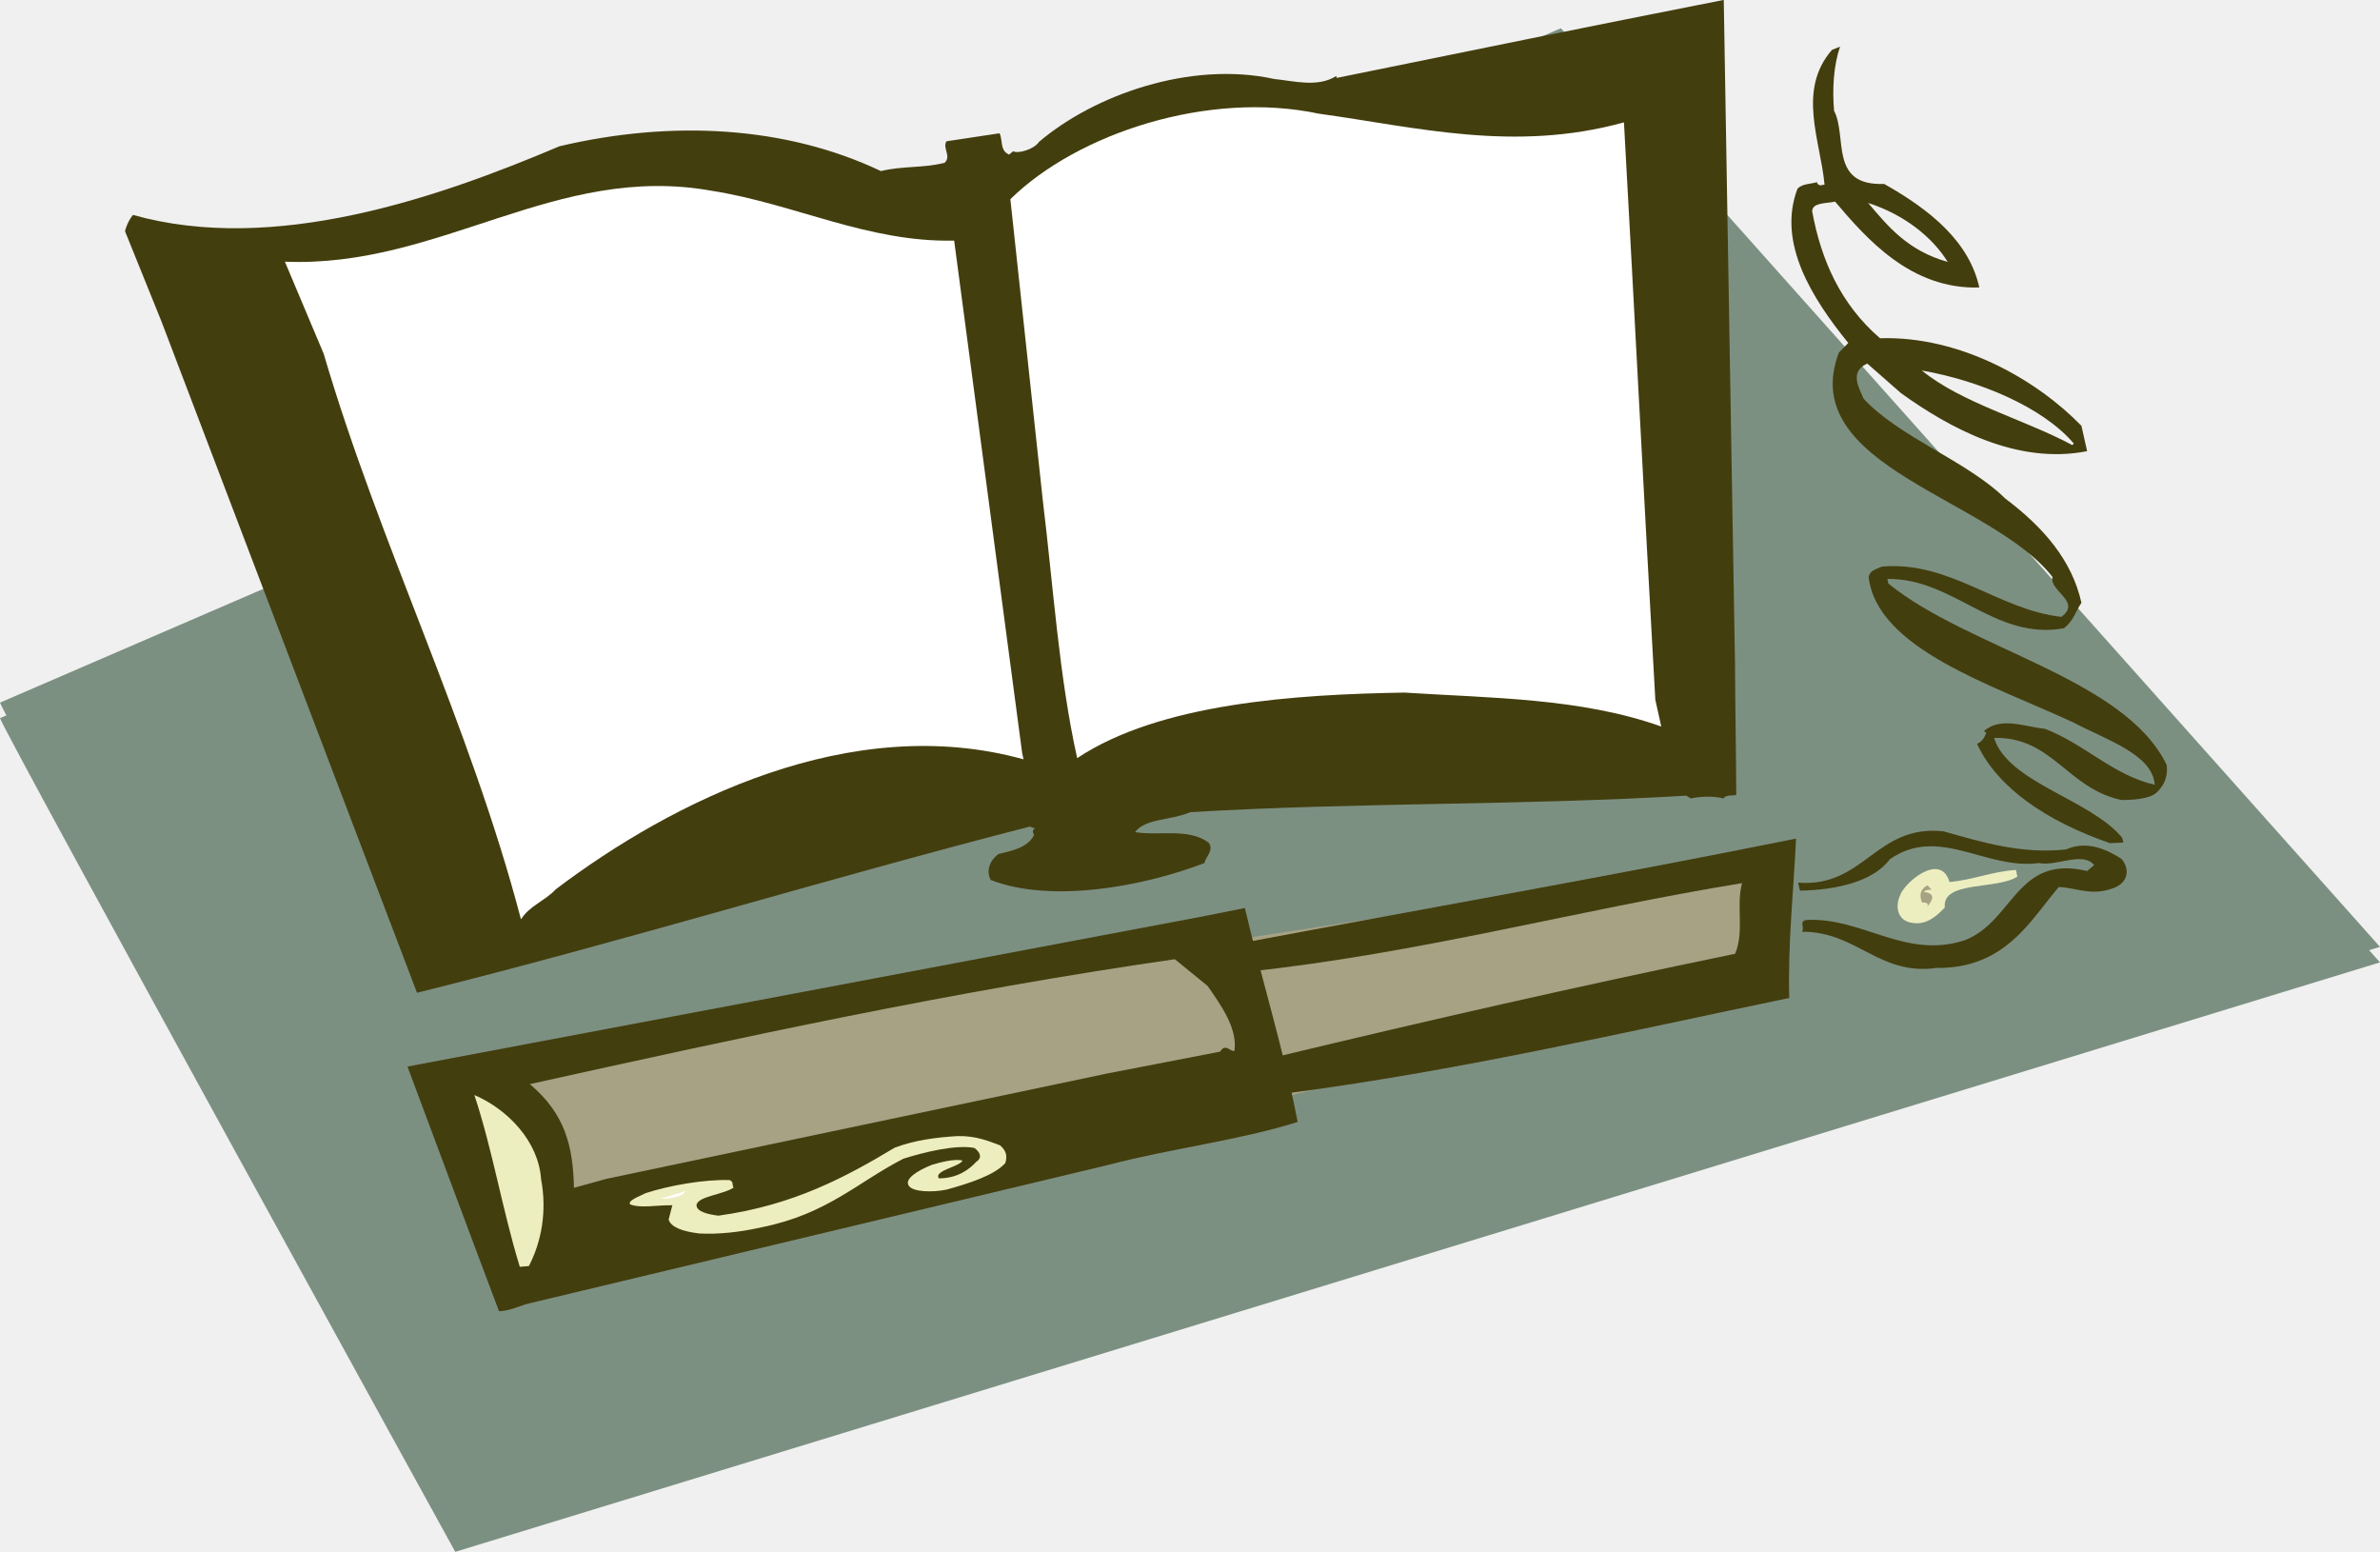
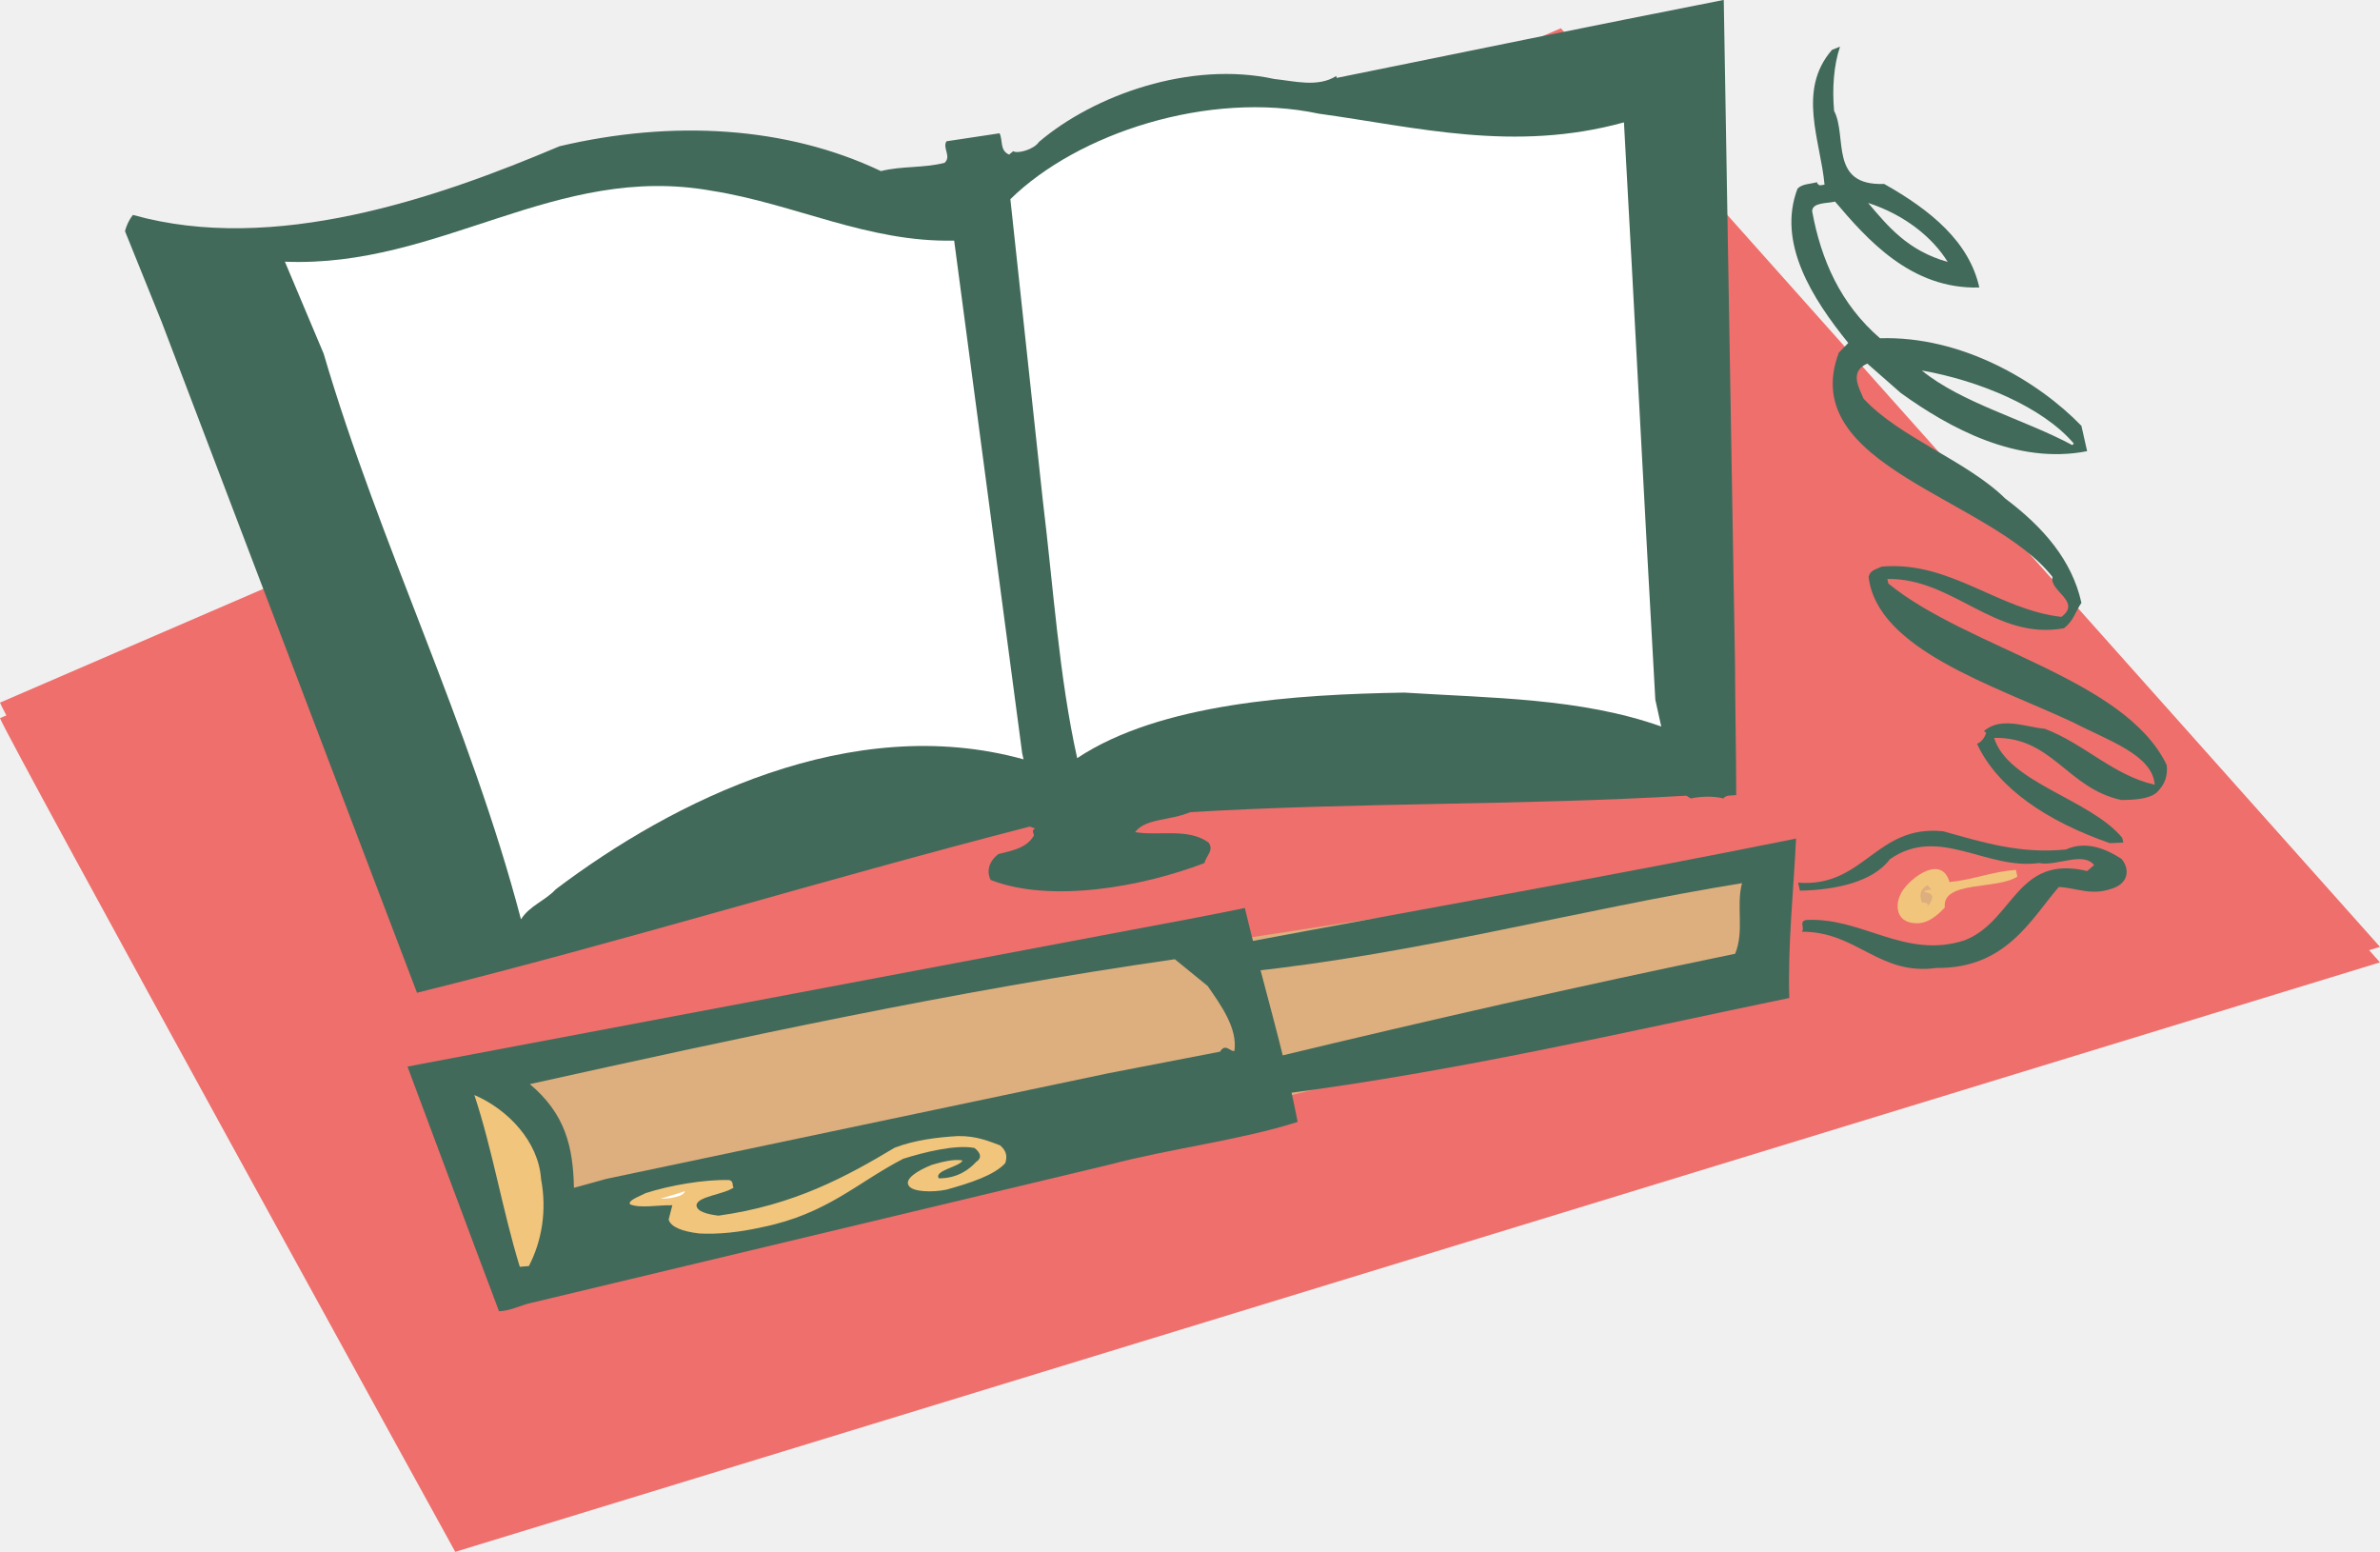
<svg xmlns="http://www.w3.org/2000/svg" id="svg6503" xml:space="preserve" viewBox="0 0 291.11 189.79" version="1.0">
  <g id="g6510" transform="matrix(1.25 0 0 -1.25 -13.48 799.71)">
    <g id="g6975" transform="matrix(1.1852 0 0 1.1852 -1.9971 -111.45)">
-       <path id="path6532" fill="#7C9082" d="m10.784 574.55c0.717-1.88 37.586-68.82 37.586-68.82l158.91 48.66-67.63 75.83-128.87-55.67" />
-       <path id="path6558" fill="#7C9082" d="m10.784 575.83c0.717-1.88 37.586-68.82 37.586-68.82l158.91 48.66-67.63 75.83-128.87-55.67" />
-       <path id="path6560" fill="#A7A284" d="m44.424 545.79l8.048-18.49 104.3 25.9v9.8l-112.35-17.21" />
-       <path id="path6562" fill="#433E0E" d="m83.511 619.71c1.81 0.44 3.445 0.23 5.255 0.68 0.594 0.54-0.194 1.22 0.16 1.78l4.382 0.66c0.289-0.58 0-1.42 0.791-1.76l0.334 0.28c0.37-0.23 1.717 0.14 2.133 0.77 4.544 3.87 12.494 6.71 19.434 5.19 1.62-0.16 3.58-0.72 5.11 0.25l0.03-0.16c10.42 2.13 21.07 4.29 31.96 6.44l0.93-54.85c0.01-3.24 0.09-7.16 0.1-10.79-0.31-0.05-0.88 0.03-1.05-0.28-0.84 0.22-1.95 0.17-2.7 0l-0.37 0.23c-13.81-0.82-27.14-0.54-40.95-1.36-1.67-0.71-3.71-0.5-4.56-1.65 1.98-0.33 4.37 0.37 6.07-0.86 0.47-0.66-0.23-1.11-0.34-1.69-5.13-1.97-12.691-3.33-17.651-1.4-0.414 0.79-0.048 1.64 0.634 2.14 1.207 0.3 2.348 0.52 2.924 1.52 0.04 0.18-0.254 0.42 0.105 0.59l-0.433 0.16c-16.992-4.37-33.427-9.45-50.597-13.72l-21.094 55.41-3.011 7.45c0.029 0.23 0.278 0.89 0.653 1.35 11.616-3.26 25.053 1.36 35.22 5.67 9.292 2.19 18.707 1.67 26.531-2.05" />
+       <path id="path6532" fill="#EF6F6C" d="m10.784 574.55c0.717-1.88 37.586-68.82 37.586-68.82l158.91 48.66-67.63 75.83-128.87-55.67" />
+       <path id="path6558" fill="#EF6F6C" d="m10.784 575.83c0.717-1.88 37.586-68.82 37.586-68.82l158.91 48.66-67.63 75.83-128.87-55.67" />
+       <path id="path6560" fill="#DDAE7E" d="m44.424 545.79l8.048-18.49 104.3 25.9v9.8l-112.35-17.21" />
+       <path id="path6562" fill="#426A5A" d="m83.511 619.71c1.81 0.44 3.445 0.23 5.255 0.68 0.594 0.54-0.194 1.22 0.16 1.78l4.382 0.66c0.289-0.58 0-1.42 0.791-1.76l0.334 0.28c0.37-0.23 1.717 0.14 2.133 0.77 4.544 3.87 12.494 6.71 19.434 5.19 1.62-0.16 3.58-0.72 5.11 0.25l0.03-0.16c10.42 2.13 21.07 4.29 31.96 6.44l0.93-54.85c0.01-3.24 0.09-7.16 0.1-10.79-0.31-0.05-0.88 0.03-1.05-0.28-0.84 0.22-1.95 0.17-2.7 0l-0.37 0.23c-13.81-0.82-27.14-0.54-40.95-1.36-1.67-0.71-3.71-0.5-4.56-1.65 1.98-0.33 4.37 0.37 6.07-0.86 0.47-0.66-0.23-1.11-0.34-1.69-5.13-1.97-12.691-3.33-17.651-1.4-0.414 0.79-0.048 1.64 0.634 2.14 1.207 0.3 2.348 0.52 2.924 1.52 0.04 0.18-0.254 0.42 0.105 0.59l-0.433 0.16c-16.992-4.37-33.427-9.45-50.597-13.72l-21.094 55.41-3.011 7.45c0.029 0.23 0.278 0.89 0.653 1.35 11.616-3.26 25.053 1.36 35.22 5.67 9.292 2.19 18.707 1.67 26.531-2.05" />
      <path id="path6564" fill="#fff" d="m89.561 613.97l5.616-42.32 0.112-0.5c-14.235 3.95-28.966-3.43-38.625-10.73-0.828-0.92-2.165-1.35-2.867-2.48-4.234 16.14-11.668 30.95-16.289 46.69l-3.203 7.6c12.836-0.53 22.343 8.18 35.263 5.85 6.839-1.08 12.872-4.27 19.993-4.11" />
      <path id="path6566" fill="#fff" d="m144.86 623.73c0.9-16.18 1.67-31.42 2.59-47.66l0.49-2.21c-6.65 2.36-14.03 2.34-21.21 2.8-8.95-0.15-20.16-0.86-27.012-5.41-1.496 6.71-1.974 14.2-2.84 21.29l-2.676 24.85c5.545 5.44 16.358 8.99 25.458 7.06 8.11-1.12 16.13-3.22 25.2-0.72" />
-       <path id="path6568" fill="#433E0E" d="m162.21 624.68c1.11-2.11-0.44-6.21 4.13-6.03 3.91-2.2 7.03-4.81 7.86-8.55-5.68-0.17-9.33 4.06-11.91 7.09-0.68-0.16-1.89-0.06-1.89-0.8 0.74-4.04 2.35-7.67 5.6-10.48 6.7 0.21 13.02-3.5 16.63-7.23l0.47-2.09c-5.79-1.15-11.4 1.93-15.38 4.8l-2.77 2.43c-1.52-0.68-0.66-2.03-0.31-2.89 2.94-3.2 8.54-5.14 11.7-8.25 3.15-2.37 5.51-5.09 6.29-8.61-0.48-0.7-0.63-1.46-1.44-2.1-5.73-1.03-9.11 4.15-14.58 4.07l0.08-0.38c6.61-5.38 19.55-7.82 22.98-14.98 0.1-0.84-0.12-1.61-0.85-2.29-0.66-0.55-2.01-0.59-2.88-0.6-4.51 0.97-5.7 5.23-10.52 5.13 1.14-3.7 7.96-5.06 10.58-8.25l0.09-0.39-1.11-0.05c-5.16 1.79-9.27 4.53-10.97 8.2 0.44 0.18 0.66 0.61 0.76 0.91l-0.19 0.14c1.39 1.23 3.42 0.34 5.04 0.19 3.3-1.27 5.62-3.83 9.06-4.62-0.16 2.48-3.92 3.68-6.71 5.14-6.65 3.1-16.21 6.04-16.91 12.02 0.12 0.53 0.51 0.59 1.09 0.85 5.61 0.5 9.61-3.57 14.83-4.15 1.7 1.28-1.03 2.12-0.74 3.3-5.1 6.52-21.18 9.11-17.64 18.51l0.78 0.8c-2.96 3.65-5.9 8.27-4.19 12.74 0.39 0.4 1.03 0.38 1.63 0.53-0.05-0.13 0.13-0.21 0.22-0.26l0.38 0.06c-0.33 3.65-2.29 7.79 0.62 11.13l0.66 0.26c-0.53-1.55-0.65-3.5-0.49-5.3zm2.81-7.6c1.62-1.91 3.26-3.94 6.57-4.87-1.25 2.03-3.57 3.9-6.57 4.87zm4.43-13.83c3.3-2.69 8.45-4.03 12.43-6.16l0.12 0.13c-2.58 3.03-7.83 5.2-12.55 6.03" />
-       <path id="path6570" fill="#433E0E" d="m113.56 558.88c1.47-6.21 3.23-11.8 4.36-17.66-4.68-1.5-10.57-2.21-15.55-3.53l-47.73-11.41c-0.892-0.19-1.643-0.65-2.656-0.69-2.483 6.57-5.039 13.47-7.56 20.2l59.756 11.28c3.1 0.58 6.29 1.17 9.38 1.81" />
-       <path id="path6572" fill="#433E0E" d="m159.07 564.61c-0.21-4.41-0.69-8.74-0.56-13.16-13.74-2.85-27.4-6.04-41.71-7.9-0.25 1.16-0.45 2.04-0.67 3.03 12.51 3.01 24.82 5.82 37.91 8.52 0.78 1.88 0.06 3.94 0.57 5.83-13.54-2.2-26.69-5.82-40.9-7.32l-0.28 2.4c14.7 2.77 30.58 5.55 45.64 8.6" />
-       <path id="path6574" fill="#433E0E" d="m181.35 563.71c1.7 0.77 3.4 0 4.59-0.78 0.69-0.81 0.62-2.02-0.81-2.46-1.74-0.6-2.91 0.08-4.37 0.14-2.3-2.67-4.37-6.74-10.08-6.68-4.79-0.66-6.54 3-11.13 2.99 0.27 0.33-0.28 0.87 0.38 0.97 4.62 0.24 8.13-3.27 13.05-1.68 4.07 1.57 4.28 7.12 10.12 5.72l0.58 0.49c-0.94 1.16-3.12-0.13-4.55 0.17-4.37-0.6-8.27 3.14-12.32 0.31-1.37-1.85-4.45-2.54-7.42-2.59l-0.15 0.66c5.46-0.43 6.41 4.83 11.99 4.24 3.17-0.89 6.37-1.89 10.12-1.5" />
-       <path id="path6576" fill="#A7A284" d="m110.49 552.44c1.11-1.6 2.48-3.5 2.21-5.36-0.32-0.1-0.75 0.68-1.18-0.06l-9.21-1.78-41.463-8.72-2.677-0.74c-0.075 3.4-0.71 6.09-3.641 8.56 17.346 3.84 35.035 7.69 53.251 10.31l2.71-2.21" />
-       <path id="path6578" fill="#EDEEC0" d="m171.74 561.02c2 0.19 3.46 0.86 5.48 1l0.12-0.55c-1.71-1.11-6.23-0.31-5.99-2.55-0.61-0.66-1.47-1.41-2.51-1.29-1.56 0.11-1.54 1.54-1.19 2.27 0.35 1.08 3.36 3.63 4.09 1.12" />
-       <path id="path6580" fill="#A7A284" d="m170.26 560.4c-0.25-0.03-0.51-0.02-0.64-0.2 1.14-0.12 0.61-0.82 0.27-1.22 0.25 0.44-0.49 0.33-0.41 0.34-0.17 0.37-0.32 1.03 0.44 1.43l0.34-0.35" />
-       <path id="path6582" fill="#EDEEC0" d="m55.454 536.5c0.496-2.6 0.06-5.13-1.006-7.18l-0.749-0.06c-1.445 4.71-2.238 9.62-3.751 14.18 2.792-1.2 5.303-3.86 5.506-6.94" />
-       <path id="path6584" fill="#EDEEC0" d="m93.361 539.28c0.492-0.44 0.61-0.85 0.421-1.46-0.9-1-2.907-1.65-4.852-2.19-1.203-0.25-2.777-0.18-3.098 0.3-0.439 0.57 0.726 1.28 1.872 1.74 0.673 0.2 1.86 0.53 2.547 0.36-0.221-0.51-2.41-0.83-1.952-1.47 1.555 0 2.522 0.75 3.08 1.36 0.616 0.4 0.199 0.9-0.149 1.15-1.549 0.3-4.186-0.36-5.865-0.89-3.819-1.96-6.267-4.56-11.702-5.66-1.891-0.42-3.578-0.59-5.15-0.51-1.419 0.17-2.349 0.54-2.525 1.15l0.306 1.18c-1.199 0.03-2.662-0.28-3.495 0.08-0.186 0.32 0.731 0.63 1.29 0.92 2.002 0.65 4.875 1.14 6.902 1.08 0.394-0.11 0.213-0.43 0.361-0.62-0.838-0.58-2.904-0.71-3.064-1.42-0.027-0.55 0.863-0.78 1.81-0.9 6.239 0.86 10.577 3.23 14.551 5.61 1.646 0.63 3.498 0.86 5.204 0.96 1.546 0.03 2.59-0.43 3.508-0.77" />
+       <path id="path6568" fill="#426A5A" d="m162.21 624.68c1.11-2.11-0.44-6.21 4.13-6.03 3.91-2.2 7.03-4.81 7.86-8.55-5.68-0.17-9.33 4.06-11.91 7.09-0.68-0.16-1.89-0.06-1.89-0.8 0.74-4.04 2.35-7.67 5.6-10.48 6.7 0.21 13.02-3.5 16.63-7.23l0.47-2.09c-5.79-1.15-11.4 1.93-15.38 4.8l-2.77 2.43c-1.52-0.68-0.66-2.03-0.31-2.89 2.94-3.2 8.54-5.14 11.7-8.25 3.15-2.37 5.51-5.09 6.29-8.61-0.48-0.7-0.63-1.46-1.44-2.1-5.73-1.03-9.11 4.15-14.58 4.07l0.08-0.38c6.61-5.38 19.55-7.82 22.98-14.98 0.1-0.84-0.12-1.61-0.85-2.29-0.66-0.55-2.01-0.59-2.88-0.6-4.51 0.97-5.7 5.23-10.52 5.13 1.14-3.7 7.96-5.06 10.58-8.25l0.09-0.39-1.11-0.05c-5.16 1.79-9.27 4.53-10.97 8.2 0.44 0.18 0.66 0.61 0.76 0.91l-0.19 0.14c1.39 1.23 3.42 0.34 5.04 0.19 3.3-1.27 5.62-3.83 9.06-4.62-0.16 2.48-3.92 3.68-6.71 5.14-6.65 3.1-16.21 6.04-16.91 12.02 0.12 0.53 0.51 0.59 1.09 0.85 5.61 0.5 9.61-3.57 14.83-4.15 1.7 1.28-1.03 2.12-0.74 3.3-5.1 6.52-21.18 9.11-17.64 18.51l0.78 0.8c-2.96 3.65-5.9 8.27-4.19 12.74 0.39 0.4 1.03 0.38 1.63 0.53-0.05-0.13 0.13-0.21 0.22-0.26l0.38 0.06c-0.33 3.65-2.29 7.79 0.62 11.13l0.66 0.26c-0.53-1.55-0.65-3.5-0.49-5.3zm2.81-7.6c1.62-1.91 3.26-3.94 6.57-4.87-1.25 2.03-3.57 3.9-6.57 4.87zm4.43-13.83c3.3-2.69 8.45-4.03 12.43-6.16l0.12 0.13c-2.58 3.03-7.83 5.2-12.55 6.03" />
+       <path id="path6570" fill="#426A5A" d="m113.56 558.88c1.47-6.21 3.23-11.8 4.36-17.66-4.68-1.5-10.57-2.21-15.55-3.53l-47.73-11.41c-0.892-0.19-1.643-0.65-2.656-0.69-2.483 6.57-5.039 13.47-7.56 20.2l59.756 11.28c3.1 0.58 6.29 1.17 9.38 1.81" />
+       <path id="path6572" fill="#426A5A" d="m159.07 564.61c-0.21-4.41-0.69-8.74-0.56-13.16-13.74-2.85-27.4-6.04-41.71-7.9-0.25 1.16-0.45 2.04-0.67 3.03 12.51 3.01 24.82 5.82 37.91 8.52 0.78 1.88 0.06 3.94 0.57 5.83-13.54-2.2-26.69-5.82-40.9-7.32l-0.28 2.4c14.7 2.77 30.58 5.55 45.64 8.6" />
+       <path id="path6574" fill="#426A5A" d="m181.35 563.71c1.7 0.77 3.4 0 4.59-0.78 0.69-0.81 0.62-2.02-0.81-2.46-1.74-0.6-2.91 0.08-4.37 0.14-2.3-2.67-4.37-6.74-10.08-6.68-4.79-0.66-6.54 3-11.13 2.99 0.27 0.33-0.28 0.87 0.38 0.97 4.62 0.24 8.13-3.27 13.05-1.68 4.07 1.57 4.28 7.12 10.12 5.72l0.58 0.49c-0.94 1.16-3.12-0.13-4.55 0.17-4.37-0.6-8.27 3.14-12.32 0.31-1.37-1.85-4.45-2.54-7.42-2.59l-0.15 0.66c5.46-0.43 6.41 4.83 11.99 4.24 3.17-0.89 6.37-1.89 10.12-1.5" />
+       <path id="path6576" fill="#DDAE7E" d="m110.49 552.44c1.11-1.6 2.48-3.5 2.21-5.36-0.32-0.1-0.75 0.68-1.18-0.06l-9.21-1.78-41.463-8.72-2.677-0.74c-0.075 3.4-0.71 6.09-3.641 8.56 17.346 3.84 35.035 7.69 53.251 10.31l2.71-2.21" />
+       <path id="path6578" fill="#F2c57C" d="m171.74 561.02c2 0.19 3.46 0.86 5.48 1l0.12-0.55c-1.71-1.11-6.23-0.31-5.99-2.55-0.61-0.66-1.47-1.41-2.51-1.29-1.56 0.11-1.54 1.54-1.19 2.27 0.35 1.08 3.36 3.63 4.09 1.12" />
+       <path id="path6580" fill="#DDAE7E" d="m170.26 560.4c-0.25-0.03-0.51-0.02-0.64-0.2 1.14-0.12 0.61-0.82 0.27-1.22 0.25 0.44-0.49 0.33-0.41 0.34-0.17 0.37-0.32 1.03 0.44 1.43l0.34-0.35" />
+       <path id="path6582" fill="#F2c57C" d="m55.454 536.5c0.496-2.6 0.06-5.13-1.006-7.18l-0.749-0.06c-1.445 4.71-2.238 9.62-3.751 14.18 2.792-1.2 5.303-3.86 5.506-6.94" />
+       <path id="path6584" fill="#F2c57C" d="m93.361 539.28c0.492-0.44 0.61-0.85 0.421-1.46-0.9-1-2.907-1.65-4.852-2.19-1.203-0.25-2.777-0.18-3.098 0.3-0.439 0.57 0.726 1.28 1.872 1.74 0.673 0.2 1.86 0.53 2.547 0.36-0.221-0.51-2.41-0.83-1.952-1.47 1.555 0 2.522 0.75 3.08 1.36 0.616 0.4 0.199 0.9-0.149 1.15-1.549 0.3-4.186-0.36-5.865-0.89-3.819-1.96-6.267-4.56-11.702-5.66-1.891-0.42-3.578-0.59-5.15-0.51-1.419 0.17-2.349 0.54-2.525 1.15l0.306 1.18c-1.199 0.03-2.662-0.28-3.495 0.08-0.186 0.32 0.731 0.63 1.29 0.92 2.002 0.65 4.875 1.14 6.902 1.08 0.394-0.11 0.213-0.43 0.361-0.62-0.838-0.58-2.904-0.71-3.064-1.42-0.027-0.55 0.863-0.78 1.81-0.9 6.239 0.86 10.577 3.23 14.551 5.61 1.646 0.63 3.498 0.86 5.204 0.96 1.546 0.03 2.59-0.43 3.508-0.77" />
      <path id="path6586" fill="#fff" d="m67.328 535.5c-0.056-0.45-1.368-0.65-2.013-0.62 0.502 0.16 1.348 0.39 2.013 0.62" />
    </g>
  </g>
</svg>
